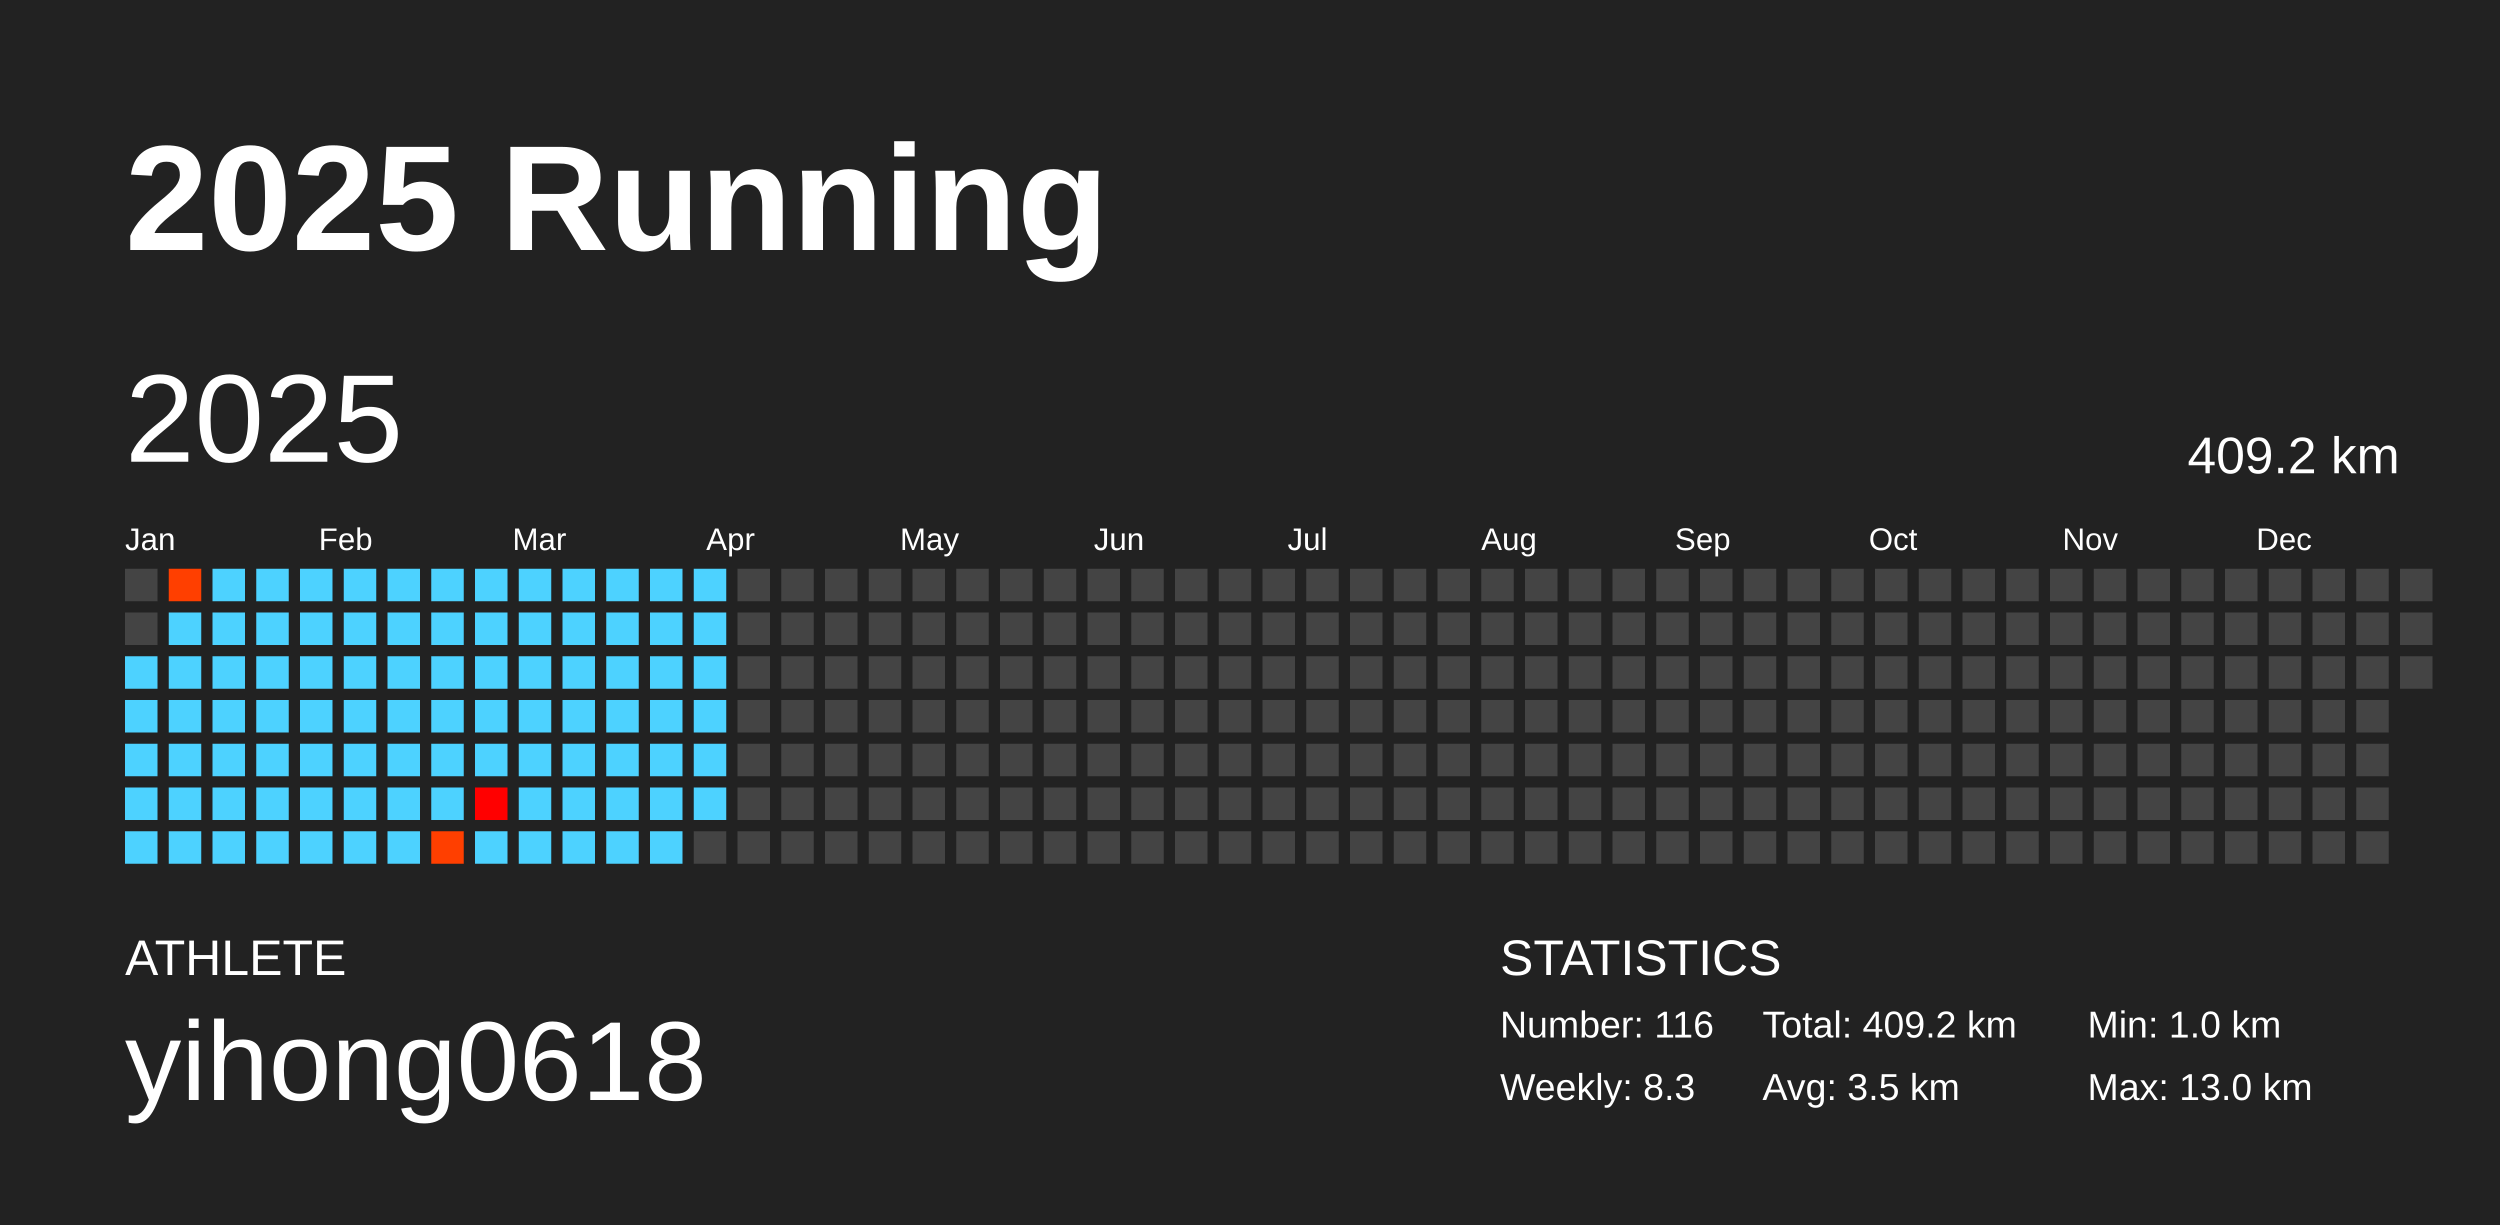
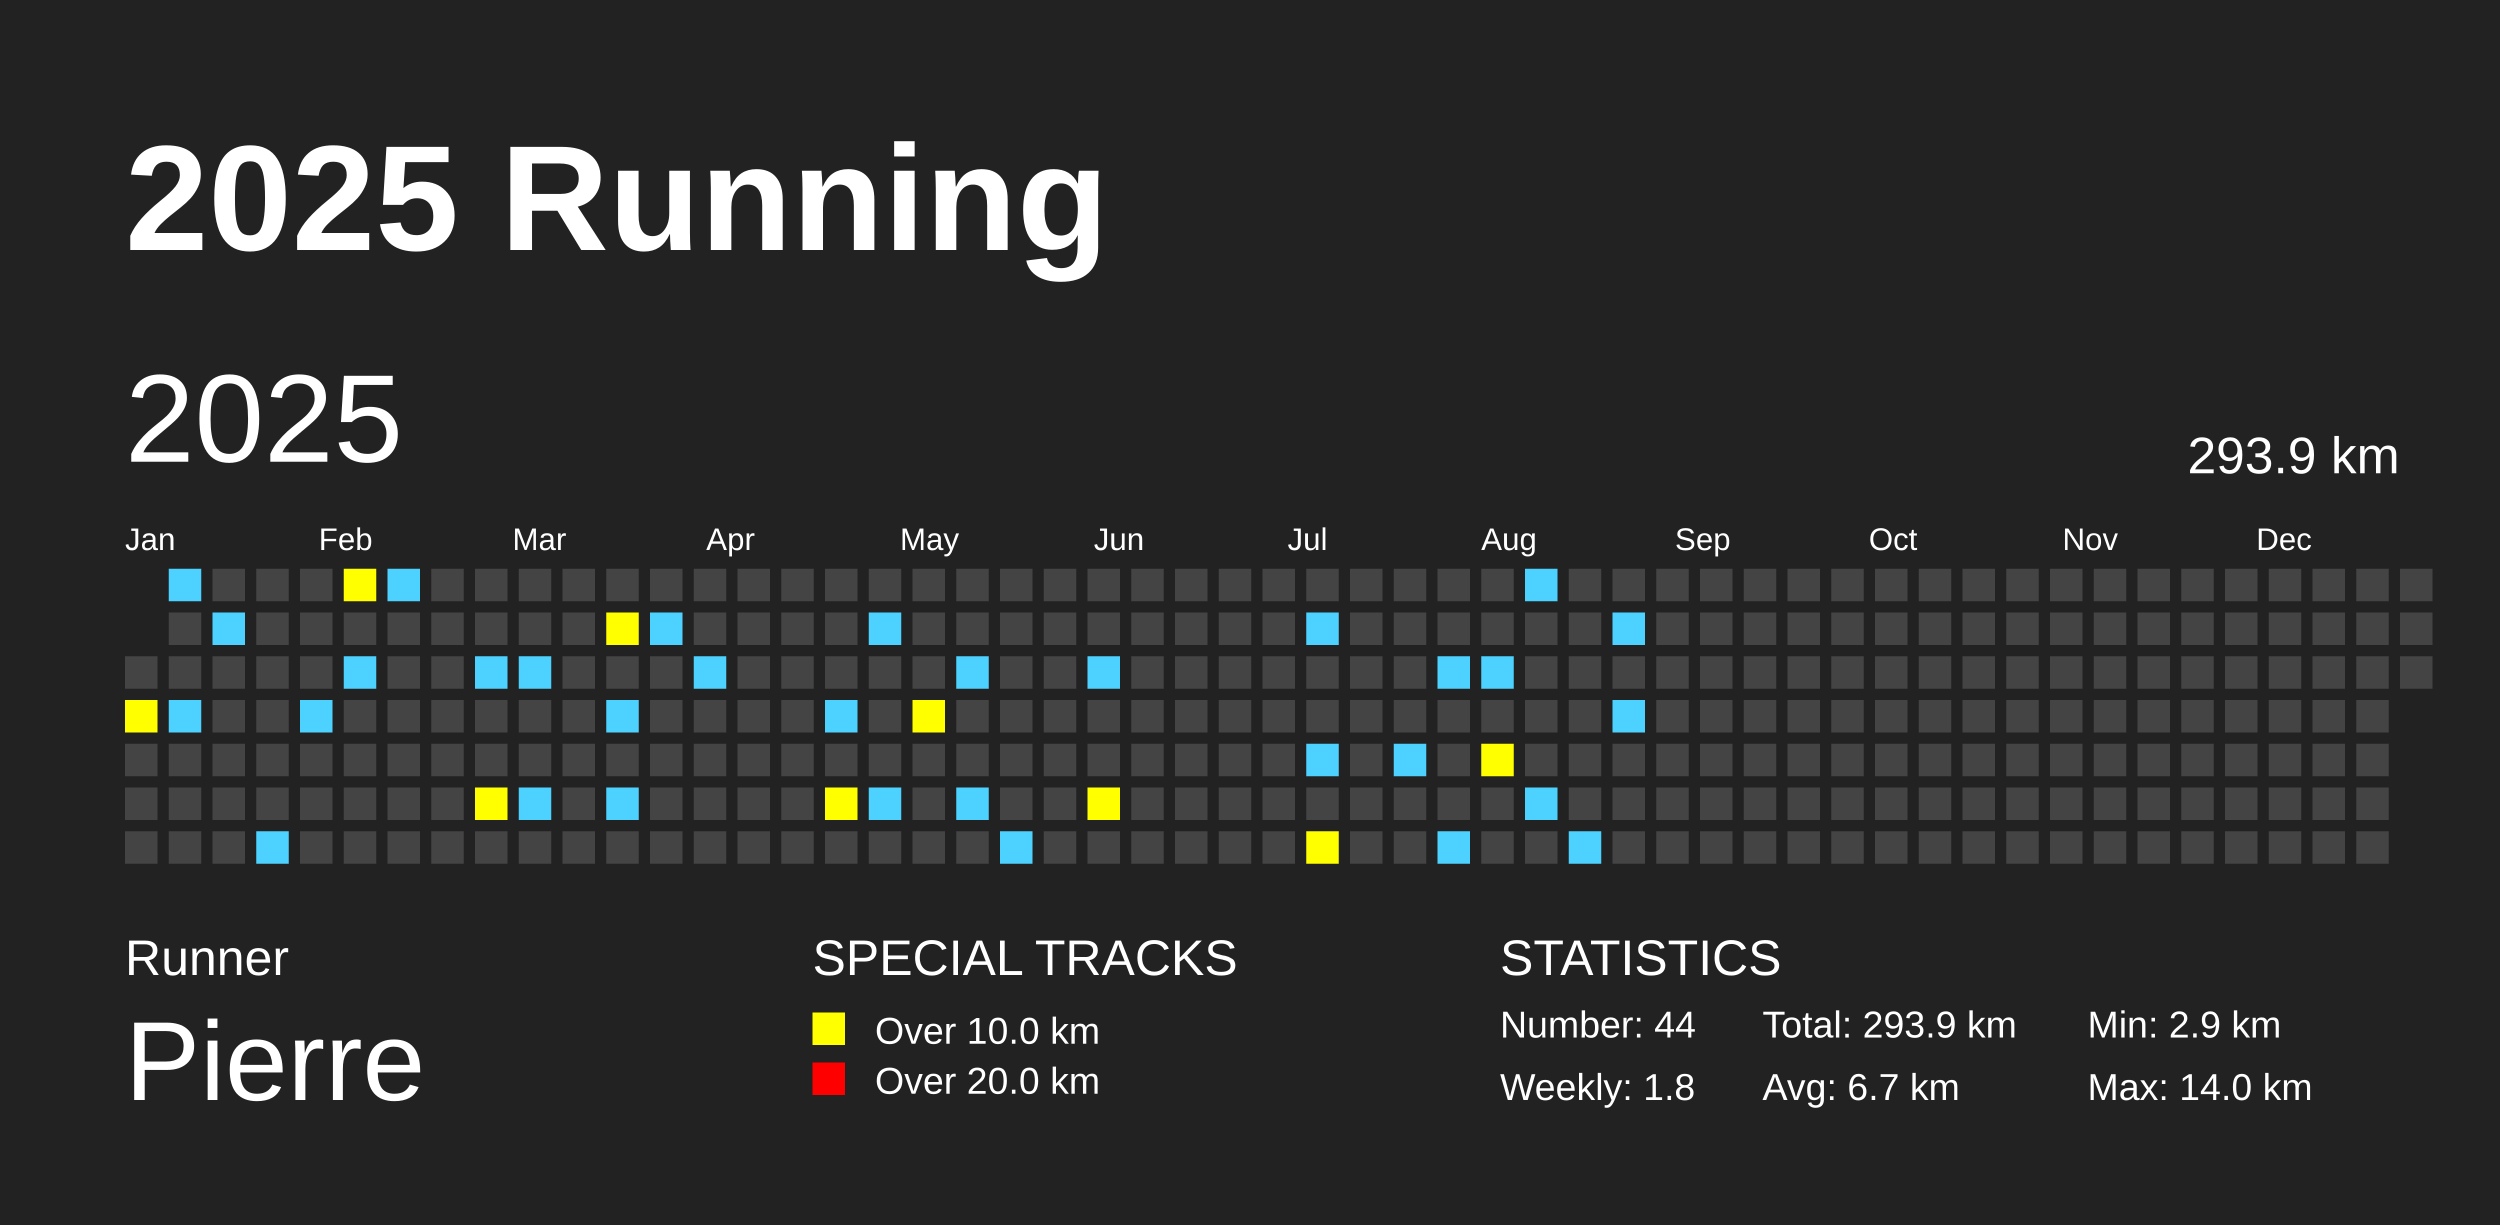
<svg xmlns="http://www.w3.org/2000/svg" baseProfile="full" height="98mm" version="1.1" viewBox="0,0,200,98" width="200mm">
  <defs />
  <rect fill="#222222" height="98" width="200" x="0" y="0" />
  <text fill="#FFFFFF" style="font-size:12px; font-family:Arial; font-weight:bold;" x="10" y="20">2025 Running</text>
-   <text fill="#FFFFFF" style="font-size:4px; font-family:Arial" x="10" y="78">ATHLETE</text>
-   <text fill="#FFFFFF" style="font-size:9px; font-family:Arial" x="10" y="88">yihong0618</text>
+   <text fill="#FFFFFF" style="font-size:4px; font-family:Arial" x="10" y="78">Runner</text>
+   <text fill="#FFFFFF" style="font-size:9px; font-family:Arial" x="10" y="88">Pierre</text>
+   <text fill="#FFFFFF" style="font-size:4px; font-family:Arial" x="65" y="78">SPECIAL TRACKS</text>
+   <rect fill="yellow" height="2.6" width="2.6" x="65" y="81" />
+   <text fill="#FFFFFF" style="font-size:3px; font-family:Arial" x="70" y="83.5">Over 10.0 km</text>
+   <rect fill="red" height="2.6" width="2.6" x="65" y="85" />
+   <text fill="#FFFFFF" style="font-size:3px; font-family:Arial" x="70" y="87.5">Over 20.0 km</text>
  <text fill="#FFFFFF" style="font-size:4px; font-family:Arial" x="120" y="78">STATISTICS</text>
-   <text fill="#FFFFFF" style="font-size:3px; font-family:Arial" x="120" y="83">Number: 116</text>
-   <text fill="#FFFFFF" style="font-size:3px; font-family:Arial" x="120" y="88">Weekly: 8.3</text>
-   <text fill="#FFFFFF" style="font-size:3px; font-family:Arial" x="141" y="83">Total: 409.2 km</text>
-   <text fill="#FFFFFF" style="font-size:3px; font-family:Arial" x="141" y="88">Avg: 3.5 km</text>
-   <text fill="#FFFFFF" style="font-size:3px; font-family:Arial" x="167" y="83">Min: 1.0 km</text>
-   <text fill="#FFFFFF" style="font-size:3px; font-family:Arial" x="167" y="88">Max: 13.0 km</text>
+   <text fill="#FFFFFF" style="font-size:3px; font-family:Arial" x="120" y="83">Number: 44</text>
+   <text fill="#FFFFFF" style="font-size:3px; font-family:Arial" x="120" y="88">Weekly: 1.8</text>
+   <text fill="#FFFFFF" style="font-size:3px; font-family:Arial" x="141" y="83">Total: 293.9 km</text>
+   <text fill="#FFFFFF" style="font-size:3px; font-family:Arial" x="141" y="88">Avg: 6.7 km</text>
+   <text fill="#FFFFFF" style="font-size:3px; font-family:Arial" x="167" y="83">Min: 2.9 km</text>
+   <text fill="#FFFFFF" style="font-size:3px; font-family:Arial" x="167" y="88">Max: 14.0 km</text>
  <text dominant-baseline="hanging" fill="#FFFFFF" style="font-size:10.0px; font-family:Arial;" x="10" y="30">2025</text>
-   <text dominant-baseline="hanging" fill="#FFFFFF" style="font-size:4.125px; font-family:Arial;" x="175" y="35">409.2 km</text>
+   <text dominant-baseline="hanging" fill="#FFFFFF" style="font-size:4.125px; font-family:Arial;" x="175" y="35">293.9 km</text>
  <text fill="#FFFFFF" style="font-size:2.5px; font-family:Arial" x="10.0" y="44">Jan</text>
  <text fill="#FFFFFF" style="font-size:2.5px; font-family:Arial" x="25.5" y="44">Feb</text>
  <text fill="#FFFFFF" style="font-size:2.5px; font-family:Arial" x="41.0" y="44">Mar</text>
  <text fill="#FFFFFF" style="font-size:2.5px; font-family:Arial" x="56.5" y="44">Apr</text>
  <text fill="#FFFFFF" style="font-size:2.5px; font-family:Arial" x="72.0" y="44">May</text>
  <text fill="#FFFFFF" style="font-size:2.5px; font-family:Arial" x="87.5" y="44">Jun</text>
  <text fill="#FFFFFF" style="font-size:2.5px; font-family:Arial" x="103.0" y="44">Jul</text>
  <text fill="#FFFFFF" style="font-size:2.5px; font-family:Arial" x="118.5" y="44">Aug</text>
  <text fill="#FFFFFF" style="font-size:2.5px; font-family:Arial" x="134.0" y="44">Sep</text>
  <text fill="#FFFFFF" style="font-size:2.5px; font-family:Arial" x="149.5" y="44">Oct</text>
  <text fill="#FFFFFF" style="font-size:2.5px; font-family:Arial" x="165.0" y="44">Nov</text>
  <text fill="#FFFFFF" style="font-size:2.5px; font-family:Arial" x="180.5" y="44">Dec</text>
-   <rect fill="#444444" height="2.6" width="2.6" x="10.0" y="45.5" />
-   <rect fill="#444444" height="2.6" width="2.6" x="10.0" y="49.0" />
-   <rect fill="#4dd2ff" height="2.6" width="2.6" x="10.0" y="52.5" />
-   <rect fill="#4dd2ff" height="2.6" width="2.6" x="10.0" y="56.0" />
-   <rect fill="#4dd2ff" height="2.6" width="2.6" x="10.0" y="59.5" />
-   <rect fill="#4dd2ff" height="2.6" width="2.6" x="10.0" y="63.0" />
-   <rect fill="#4dd2ff" height="2.6" width="2.6" x="10.0" y="66.5" />
-   <rect fill="#ff3f00" height="2.6" width="2.6" x="13.5" y="45.5" />
-   <rect fill="#4dd2ff" height="2.6" width="2.6" x="13.5" y="49.0" />
-   <rect fill="#4dd2ff" height="2.6" width="2.6" x="13.5" y="52.5" />
-   <rect fill="#4dd2ff" height="2.6" width="2.6" x="13.5" y="56.0" />
-   <rect fill="#4dd2ff" height="2.6" width="2.6" x="13.5" y="59.5" />
-   <rect fill="#4dd2ff" height="2.6" width="2.6" x="13.5" y="63.0" />
-   <rect fill="#4dd2ff" height="2.6" width="2.6" x="13.5" y="66.5" />
-   <rect fill="#4dd2ff" height="2.6" width="2.6" x="17.0" y="45.5" />
-   <rect fill="#4dd2ff" height="2.6" width="2.6" x="17.0" y="49.0" />
-   <rect fill="#4dd2ff" height="2.6" width="2.6" x="17.0" y="52.5" />
-   <rect fill="#4dd2ff" height="2.6" width="2.6" x="17.0" y="56.0" />
-   <rect fill="#4dd2ff" height="2.6" width="2.6" x="17.0" y="59.5" />
-   <rect fill="#4dd2ff" height="2.6" width="2.6" x="17.0" y="63.0" />
-   <rect fill="#4dd2ff" height="2.6" width="2.6" x="17.0" y="66.5" />
-   <rect fill="#4dd2ff" height="2.6" width="2.6" x="20.5" y="45.5" />
-   <rect fill="#4dd2ff" height="2.6" width="2.6" x="20.5" y="49.0" />
-   <rect fill="#4dd2ff" height="2.6" width="2.6" x="20.5" y="52.5" />
-   <rect fill="#4dd2ff" height="2.6" width="2.6" x="20.5" y="56.0" />
-   <rect fill="#4dd2ff" height="2.6" width="2.6" x="20.5" y="59.5" />
-   <rect fill="#4dd2ff" height="2.6" width="2.6" x="20.5" y="63.0" />
-   <rect fill="#4dd2ff" height="2.6" width="2.6" x="20.5" y="66.5" />
-   <rect fill="#4dd2ff" height="2.6" width="2.6" x="24.0" y="45.5" />
-   <rect fill="#4dd2ff" height="2.6" width="2.6" x="24.0" y="49.0" />
-   <rect fill="#4dd2ff" height="2.6" width="2.6" x="24.0" y="52.5" />
-   <rect fill="#4dd2ff" height="2.6" width="2.6" x="24.0" y="56.0" />
-   <rect fill="#4dd2ff" height="2.6" width="2.6" x="24.0" y="59.5" />
-   <rect fill="#4dd2ff" height="2.6" width="2.6" x="24.0" y="63.0" />
-   <rect fill="#4dd2ff" height="2.6" width="2.6" x="24.0" y="66.5" />
-   <rect fill="#4dd2ff" height="2.6" width="2.6" x="27.5" y="45.5" />
-   <rect fill="#4dd2ff" height="2.6" width="2.6" x="27.5" y="49.0" />
-   <rect fill="#4dd2ff" height="2.6" width="2.6" x="27.5" y="52.5" />
-   <rect fill="#4dd2ff" height="2.6" width="2.6" x="27.5" y="56.0" />
-   <rect fill="#4dd2ff" height="2.6" width="2.6" x="27.5" y="59.5" />
-   <rect fill="#4dd2ff" height="2.6" width="2.6" x="27.5" y="63.0" />
-   <rect fill="#4dd2ff" height="2.6" width="2.6" x="27.5" y="66.5" />
-   <rect fill="#4dd2ff" height="2.6" width="2.6" x="31.0" y="45.5" />
-   <rect fill="#4dd2ff" height="2.6" width="2.6" x="31.0" y="49.0" />
-   <rect fill="#4dd2ff" height="2.6" width="2.6" x="31.0" y="52.5" />
-   <rect fill="#4dd2ff" height="2.6" width="2.6" x="31.0" y="56.0" />
-   <rect fill="#4dd2ff" height="2.6" width="2.6" x="31.0" y="59.5" />
-   <rect fill="#4dd2ff" height="2.6" width="2.6" x="31.0" y="63.0" />
-   <rect fill="#4dd2ff" height="2.6" width="2.6" x="31.0" y="66.5" />
-   <rect fill="#4dd2ff" height="2.6" width="2.6" x="34.5" y="45.5" />
-   <rect fill="#4dd2ff" height="2.6" width="2.6" x="34.5" y="49.0" />
-   <rect fill="#4dd2ff" height="2.6" width="2.6" x="34.5" y="52.5" />
-   <rect fill="#4dd2ff" height="2.6" width="2.6" x="34.5" y="56.0" />
-   <rect fill="#4dd2ff" height="2.6" width="2.6" x="34.5" y="59.5" />
-   <rect fill="#4dd2ff" height="2.6" width="2.6" x="34.5" y="63.0" />
-   <rect fill="#ff3f00" height="2.6" width="2.6" x="34.5" y="66.5" />
-   <rect fill="#4dd2ff" height="2.6" width="2.6" x="38.0" y="45.5" />
-   <rect fill="#4dd2ff" height="2.6" width="2.6" x="38.0" y="49.0" />
-   <rect fill="#4dd2ff" height="2.6" width="2.6" x="38.0" y="52.5" />
-   <rect fill="#4dd2ff" height="2.6" width="2.6" x="38.0" y="56.0" />
-   <rect fill="#4dd2ff" height="2.6" width="2.6" x="38.0" y="59.5" />
-   <rect fill="#ff0000" height="2.6" width="2.6" x="38.0" y="63.0" />
-   <rect fill="#4dd2ff" height="2.6" width="2.6" x="38.0" y="66.5" />
-   <rect fill="#4dd2ff" height="2.6" width="2.6" x="41.5" y="45.5" />
-   <rect fill="#4dd2ff" height="2.6" width="2.6" x="41.5" y="49.0" />
-   <rect fill="#4dd2ff" height="2.6" width="2.6" x="41.5" y="52.5" />
-   <rect fill="#4dd2ff" height="2.6" width="2.6" x="41.5" y="56.0" />
-   <rect fill="#4dd2ff" height="2.6" width="2.6" x="41.5" y="59.5" />
-   <rect fill="#4dd2ff" height="2.6" width="2.6" x="41.5" y="63.0" />
-   <rect fill="#4dd2ff" height="2.6" width="2.6" x="41.5" y="66.5" />
-   <rect fill="#4dd2ff" height="2.6" width="2.6" x="45.0" y="45.5" />
-   <rect fill="#4dd2ff" height="2.6" width="2.6" x="45.0" y="49.0" />
-   <rect fill="#4dd2ff" height="2.6" width="2.6" x="45.0" y="52.5" />
-   <rect fill="#4dd2ff" height="2.6" width="2.6" x="45.0" y="56.0" />
-   <rect fill="#4dd2ff" height="2.6" width="2.6" x="45.0" y="59.5" />
-   <rect fill="#4dd2ff" height="2.6" width="2.6" x="45.0" y="63.0" />
-   <rect fill="#4dd2ff" height="2.6" width="2.6" x="45.0" y="66.5" />
-   <rect fill="#4dd2ff" height="2.6" width="2.6" x="48.5" y="45.5" />
-   <rect fill="#4dd2ff" height="2.6" width="2.6" x="48.5" y="49.0" />
-   <rect fill="#4dd2ff" height="2.6" width="2.6" x="48.5" y="52.5" />
-   <rect fill="#4dd2ff" height="2.6" width="2.6" x="48.5" y="56.0" />
-   <rect fill="#4dd2ff" height="2.6" width="2.6" x="48.5" y="59.5" />
-   <rect fill="#4dd2ff" height="2.6" width="2.6" x="48.5" y="63.0" />
-   <rect fill="#4dd2ff" height="2.6" width="2.6" x="48.5" y="66.5" />
-   <rect fill="#4dd2ff" height="2.6" width="2.6" x="52.0" y="45.5" />
-   <rect fill="#4dd2ff" height="2.6" width="2.6" x="52.0" y="49.0" />
-   <rect fill="#4dd2ff" height="2.6" width="2.6" x="52.0" y="52.5" />
-   <rect fill="#4dd2ff" height="2.6" width="2.6" x="52.0" y="56.0" />
-   <rect fill="#4dd2ff" height="2.6" width="2.6" x="52.0" y="59.5" />
-   <rect fill="#4dd2ff" height="2.6" width="2.6" x="52.0" y="63.0" />
-   <rect fill="#4dd2ff" height="2.6" width="2.6" x="52.0" y="66.5" />
-   <rect fill="#4dd2ff" height="2.6" width="2.6" x="55.5" y="45.5" />
-   <rect fill="#4dd2ff" height="2.6" width="2.6" x="55.5" y="49.0" />
-   <rect fill="#4dd2ff" height="2.6" width="2.6" x="55.5" y="52.5" />
-   <rect fill="#4dd2ff" height="2.6" width="2.6" x="55.5" y="56.0" />
-   <rect fill="#4dd2ff" height="2.6" width="2.6" x="55.5" y="59.5" />
-   <rect fill="#4dd2ff" height="2.6" width="2.6" x="55.5" y="63.0" />
+   <rect fill="#444444" height="2.6" width="2.6" x="10.0" y="52.5" />
+   <rect fill="yellow" height="2.6" width="2.6" x="10.0" y="56.0" />
+   <rect fill="#444444" height="2.6" width="2.6" x="10.0" y="59.5" />
+   <rect fill="#444444" height="2.6" width="2.6" x="10.0" y="63.0" />
+   <rect fill="#444444" height="2.6" width="2.6" x="10.0" y="66.5" />
+   <rect fill="#4DD2FF" height="2.6" width="2.6" x="13.5" y="45.5" />
+   <rect fill="#444444" height="2.6" width="2.6" x="13.5" y="49.0" />
+   <rect fill="#444444" height="2.6" width="2.6" x="13.5" y="52.5" />
+   <rect fill="#4DD2FF" height="2.6" width="2.6" x="13.5" y="56.0" />
+   <rect fill="#444444" height="2.6" width="2.6" x="13.5" y="59.5" />
+   <rect fill="#444444" height="2.6" width="2.6" x="13.5" y="63.0" />
+   <rect fill="#444444" height="2.6" width="2.6" x="13.5" y="66.5" />
+   <rect fill="#444444" height="2.6" width="2.6" x="17.0" y="45.5" />
+   <rect fill="#4DD2FF" height="2.6" width="2.6" x="17.0" y="49.0" />
+   <rect fill="#444444" height="2.6" width="2.6" x="17.0" y="52.5" />
+   <rect fill="#444444" height="2.6" width="2.6" x="17.0" y="56.0" />
+   <rect fill="#444444" height="2.6" width="2.6" x="17.0" y="59.5" />
+   <rect fill="#444444" height="2.6" width="2.6" x="17.0" y="63.0" />
+   <rect fill="#444444" height="2.6" width="2.6" x="17.0" y="66.5" />
+   <rect fill="#444444" height="2.6" width="2.6" x="20.5" y="45.5" />
+   <rect fill="#444444" height="2.6" width="2.6" x="20.5" y="49.0" />
+   <rect fill="#444444" height="2.6" width="2.6" x="20.5" y="52.5" />
+   <rect fill="#444444" height="2.6" width="2.6" x="20.5" y="56.0" />
+   <rect fill="#444444" height="2.6" width="2.6" x="20.5" y="59.5" />
+   <rect fill="#444444" height="2.6" width="2.6" x="20.5" y="63.0" />
+   <rect fill="#4DD2FF" height="2.6" width="2.6" x="20.5" y="66.5" />
+   <rect fill="#444444" height="2.6" width="2.6" x="24.0" y="45.5" />
+   <rect fill="#444444" height="2.6" width="2.6" x="24.0" y="49.0" />
+   <rect fill="#444444" height="2.6" width="2.6" x="24.0" y="52.5" />
+   <rect fill="#4DD2FF" height="2.6" width="2.6" x="24.0" y="56.0" />
+   <rect fill="#444444" height="2.6" width="2.6" x="24.0" y="59.5" />
+   <rect fill="#444444" height="2.6" width="2.6" x="24.0" y="63.0" />
+   <rect fill="#444444" height="2.6" width="2.6" x="24.0" y="66.5" />
+   <rect fill="yellow" height="2.6" width="2.6" x="27.5" y="45.5" />
+   <rect fill="#444444" height="2.6" width="2.6" x="27.5" y="49.0" />
+   <rect fill="#4DD2FF" height="2.6" width="2.6" x="27.5" y="52.5" />
+   <rect fill="#444444" height="2.6" width="2.6" x="27.5" y="56.0" />
+   <rect fill="#444444" height="2.6" width="2.6" x="27.5" y="59.5" />
+   <rect fill="#444444" height="2.6" width="2.6" x="27.5" y="63.0" />
+   <rect fill="#444444" height="2.6" width="2.6" x="27.5" y="66.5" />
+   <rect fill="#4DD2FF" height="2.6" width="2.6" x="31.0" y="45.5" />
+   <rect fill="#444444" height="2.6" width="2.6" x="31.0" y="49.0" />
+   <rect fill="#444444" height="2.6" width="2.6" x="31.0" y="52.5" />
+   <rect fill="#444444" height="2.6" width="2.6" x="31.0" y="56.0" />
+   <rect fill="#444444" height="2.6" width="2.6" x="31.0" y="59.5" />
+   <rect fill="#444444" height="2.6" width="2.6" x="31.0" y="63.0" />
+   <rect fill="#444444" height="2.6" width="2.6" x="31.0" y="66.5" />
+   <rect fill="#444444" height="2.6" width="2.6" x="34.5" y="45.5" />
+   <rect fill="#444444" height="2.6" width="2.6" x="34.5" y="49.0" />
+   <rect fill="#444444" height="2.6" width="2.6" x="34.5" y="52.5" />
+   <rect fill="#444444" height="2.6" width="2.6" x="34.5" y="56.0" />
+   <rect fill="#444444" height="2.6" width="2.6" x="34.5" y="59.5" />
+   <rect fill="#444444" height="2.6" width="2.6" x="34.5" y="63.0" />
+   <rect fill="#444444" height="2.6" width="2.6" x="34.5" y="66.5" />
+   <rect fill="#444444" height="2.6" width="2.6" x="38.0" y="45.5" />
+   <rect fill="#444444" height="2.6" width="2.6" x="38.0" y="49.0" />
+   <rect fill="#4DD2FF" height="2.6" width="2.6" x="38.0" y="52.5" />
+   <rect fill="#444444" height="2.6" width="2.6" x="38.0" y="56.0" />
+   <rect fill="#444444" height="2.6" width="2.6" x="38.0" y="59.5" />
+   <rect fill="yellow" height="2.6" width="2.6" x="38.0" y="63.0" />
+   <rect fill="#444444" height="2.6" width="2.6" x="38.0" y="66.5" />
+   <rect fill="#444444" height="2.6" width="2.6" x="41.5" y="45.5" />
+   <rect fill="#444444" height="2.6" width="2.6" x="41.5" y="49.0" />
+   <rect fill="#4DD2FF" height="2.6" width="2.6" x="41.5" y="52.5" />
+   <rect fill="#444444" height="2.6" width="2.6" x="41.5" y="56.0" />
+   <rect fill="#444444" height="2.6" width="2.6" x="41.5" y="59.5" />
+   <rect fill="#4DD2FF" height="2.6" width="2.6" x="41.5" y="63.0" />
+   <rect fill="#444444" height="2.6" width="2.6" x="41.5" y="66.5" />
+   <rect fill="#444444" height="2.6" width="2.6" x="45.0" y="45.5" />
+   <rect fill="#444444" height="2.6" width="2.6" x="45.0" y="49.0" />
+   <rect fill="#444444" height="2.6" width="2.6" x="45.0" y="52.5" />
+   <rect fill="#444444" height="2.6" width="2.6" x="45.0" y="56.0" />
+   <rect fill="#444444" height="2.6" width="2.6" x="45.0" y="59.5" />
+   <rect fill="#444444" height="2.6" width="2.6" x="45.0" y="63.0" />
+   <rect fill="#444444" height="2.6" width="2.6" x="45.0" y="66.5" />
+   <rect fill="#444444" height="2.6" width="2.6" x="48.5" y="45.5" />
+   <rect fill="yellow" height="2.6" width="2.6" x="48.5" y="49.0" />
+   <rect fill="#444444" height="2.6" width="2.6" x="48.5" y="52.5" />
+   <rect fill="#4DD2FF" height="2.6" width="2.6" x="48.5" y="56.0" />
+   <rect fill="#444444" height="2.6" width="2.6" x="48.5" y="59.5" />
+   <rect fill="#4DD2FF" height="2.6" width="2.6" x="48.5" y="63.0" />
+   <rect fill="#444444" height="2.6" width="2.6" x="48.5" y="66.5" />
+   <rect fill="#444444" height="2.6" width="2.6" x="52.0" y="45.5" />
+   <rect fill="#4DD2FF" height="2.6" width="2.6" x="52.0" y="49.0" />
+   <rect fill="#444444" height="2.6" width="2.6" x="52.0" y="52.5" />
+   <rect fill="#444444" height="2.6" width="2.6" x="52.0" y="56.0" />
+   <rect fill="#444444" height="2.6" width="2.6" x="52.0" y="59.5" />
+   <rect fill="#444444" height="2.6" width="2.6" x="52.0" y="63.0" />
+   <rect fill="#444444" height="2.6" width="2.6" x="52.0" y="66.5" />
+   <rect fill="#444444" height="2.6" width="2.6" x="55.5" y="45.5" />
+   <rect fill="#444444" height="2.6" width="2.6" x="55.5" y="49.0" />
+   <rect fill="#4DD2FF" height="2.6" width="2.6" x="55.5" y="52.5" />
+   <rect fill="#444444" height="2.6" width="2.6" x="55.5" y="56.0" />
+   <rect fill="#444444" height="2.6" width="2.6" x="55.5" y="59.5" />
+   <rect fill="#444444" height="2.6" width="2.6" x="55.5" y="63.0" />
  <rect fill="#444444" height="2.6" width="2.6" x="55.5" y="66.5" />
  <rect fill="#444444" height="2.6" width="2.6" x="59.0" y="45.5" />
  <rect fill="#444444" height="2.6" width="2.6" x="59.0" y="49.0" />
  <rect fill="#444444" height="2.6" width="2.6" x="59.0" y="52.5" />
  <rect fill="#444444" height="2.6" width="2.6" x="59.0" y="56.0" />
  <rect fill="#444444" height="2.6" width="2.6" x="59.0" y="59.5" />
  <rect fill="#444444" height="2.6" width="2.6" x="59.0" y="63.0" />
  <rect fill="#444444" height="2.6" width="2.6" x="59.0" y="66.5" />
  <rect fill="#444444" height="2.6" width="2.6" x="62.5" y="45.5" />
  <rect fill="#444444" height="2.6" width="2.6" x="62.5" y="49.0" />
  <rect fill="#444444" height="2.6" width="2.6" x="62.5" y="52.5" />
  <rect fill="#444444" height="2.6" width="2.6" x="62.5" y="56.0" />
  <rect fill="#444444" height="2.6" width="2.6" x="62.5" y="59.5" />
  <rect fill="#444444" height="2.6" width="2.6" x="62.5" y="63.0" />
  <rect fill="#444444" height="2.6" width="2.6" x="62.5" y="66.5" />
  <rect fill="#444444" height="2.6" width="2.6" x="66.0" y="45.5" />
  <rect fill="#444444" height="2.6" width="2.6" x="66.0" y="49.0" />
  <rect fill="#444444" height="2.6" width="2.6" x="66.0" y="52.5" />
-   <rect fill="#444444" height="2.6" width="2.6" x="66.0" y="56.0" />
+   <rect fill="#4DD2FF" height="2.6" width="2.6" x="66.0" y="56.0" />
  <rect fill="#444444" height="2.6" width="2.6" x="66.0" y="59.5" />
-   <rect fill="#444444" height="2.6" width="2.6" x="66.0" y="63.0" />
+   <rect fill="yellow" height="2.6" width="2.6" x="66.0" y="63.0" />
  <rect fill="#444444" height="2.6" width="2.6" x="66.0" y="66.5" />
  <rect fill="#444444" height="2.6" width="2.6" x="69.5" y="45.5" />
-   <rect fill="#444444" height="2.6" width="2.6" x="69.5" y="49.0" />
+   <rect fill="#4DD2FF" height="2.6" width="2.6" x="69.5" y="49.0" />
  <rect fill="#444444" height="2.6" width="2.6" x="69.5" y="52.5" />
  <rect fill="#444444" height="2.6" width="2.6" x="69.5" y="56.0" />
  <rect fill="#444444" height="2.6" width="2.6" x="69.5" y="59.5" />
-   <rect fill="#444444" height="2.6" width="2.6" x="69.5" y="63.0" />
+   <rect fill="#4DD2FF" height="2.6" width="2.6" x="69.5" y="63.0" />
  <rect fill="#444444" height="2.6" width="2.6" x="69.5" y="66.5" />
  <rect fill="#444444" height="2.6" width="2.6" x="73.0" y="45.5" />
  <rect fill="#444444" height="2.6" width="2.6" x="73.0" y="49.0" />
  <rect fill="#444444" height="2.6" width="2.6" x="73.0" y="52.5" />
-   <rect fill="#444444" height="2.6" width="2.6" x="73.0" y="56.0" />
+   <rect fill="yellow" height="2.6" width="2.6" x="73.0" y="56.0" />
  <rect fill="#444444" height="2.6" width="2.6" x="73.0" y="59.5" />
  <rect fill="#444444" height="2.6" width="2.6" x="73.0" y="63.0" />
  <rect fill="#444444" height="2.6" width="2.6" x="73.0" y="66.5" />
  <rect fill="#444444" height="2.6" width="2.6" x="76.5" y="45.5" />
  <rect fill="#444444" height="2.6" width="2.6" x="76.5" y="49.0" />
-   <rect fill="#444444" height="2.6" width="2.6" x="76.5" y="52.5" />
+   <rect fill="#4DD2FF" height="2.6" width="2.6" x="76.5" y="52.5" />
  <rect fill="#444444" height="2.6" width="2.6" x="76.5" y="56.0" />
  <rect fill="#444444" height="2.6" width="2.6" x="76.5" y="59.5" />
-   <rect fill="#444444" height="2.6" width="2.6" x="76.5" y="63.0" />
+   <rect fill="#4DD2FF" height="2.6" width="2.6" x="76.5" y="63.0" />
  <rect fill="#444444" height="2.6" width="2.6" x="76.5" y="66.5" />
  <rect fill="#444444" height="2.6" width="2.6" x="80.0" y="45.5" />
  <rect fill="#444444" height="2.6" width="2.6" x="80.0" y="49.0" />
  <rect fill="#444444" height="2.6" width="2.6" x="80.0" y="52.5" />
  <rect fill="#444444" height="2.6" width="2.6" x="80.0" y="56.0" />
  <rect fill="#444444" height="2.6" width="2.6" x="80.0" y="59.5" />
  <rect fill="#444444" height="2.6" width="2.6" x="80.0" y="63.0" />
-   <rect fill="#444444" height="2.6" width="2.6" x="80.0" y="66.5" />
+   <rect fill="#4DD2FF" height="2.6" width="2.6" x="80.0" y="66.5" />
  <rect fill="#444444" height="2.6" width="2.6" x="83.5" y="45.5" />
  <rect fill="#444444" height="2.6" width="2.6" x="83.5" y="49.0" />
  <rect fill="#444444" height="2.6" width="2.6" x="83.5" y="52.5" />
  <rect fill="#444444" height="2.6" width="2.6" x="83.5" y="56.0" />
  <rect fill="#444444" height="2.6" width="2.6" x="83.5" y="59.5" />
  <rect fill="#444444" height="2.6" width="2.6" x="83.5" y="63.0" />
  <rect fill="#444444" height="2.6" width="2.6" x="83.5" y="66.5" />
  <rect fill="#444444" height="2.6" width="2.6" x="87.0" y="45.5" />
  <rect fill="#444444" height="2.6" width="2.6" x="87.0" y="49.0" />
-   <rect fill="#444444" height="2.6" width="2.6" x="87.0" y="52.5" />
+   <rect fill="#4DD2FF" height="2.6" width="2.6" x="87.0" y="52.5" />
  <rect fill="#444444" height="2.6" width="2.6" x="87.0" y="56.0" />
  <rect fill="#444444" height="2.6" width="2.6" x="87.0" y="59.5" />
-   <rect fill="#444444" height="2.6" width="2.6" x="87.0" y="63.0" />
+   <rect fill="yellow" height="2.6" width="2.6" x="87.0" y="63.0" />
  <rect fill="#444444" height="2.6" width="2.6" x="87.0" y="66.5" />
  <rect fill="#444444" height="2.6" width="2.6" x="90.5" y="45.5" />
  <rect fill="#444444" height="2.6" width="2.6" x="90.5" y="49.0" />
  <rect fill="#444444" height="2.6" width="2.6" x="90.5" y="52.5" />
  <rect fill="#444444" height="2.6" width="2.6" x="90.5" y="56.0" />
  <rect fill="#444444" height="2.6" width="2.6" x="90.5" y="59.5" />
  <rect fill="#444444" height="2.6" width="2.6" x="90.5" y="63.0" />
  <rect fill="#444444" height="2.6" width="2.6" x="90.5" y="66.5" />
  <rect fill="#444444" height="2.6" width="2.6" x="94.0" y="45.5" />
  <rect fill="#444444" height="2.6" width="2.6" x="94.0" y="49.0" />
  <rect fill="#444444" height="2.6" width="2.6" x="94.0" y="52.5" />
  <rect fill="#444444" height="2.6" width="2.6" x="94.0" y="56.0" />
  <rect fill="#444444" height="2.6" width="2.6" x="94.0" y="59.5" />
  <rect fill="#444444" height="2.6" width="2.6" x="94.0" y="63.0" />
  <rect fill="#444444" height="2.6" width="2.6" x="94.0" y="66.5" />
  <rect fill="#444444" height="2.6" width="2.6" x="97.5" y="45.5" />
  <rect fill="#444444" height="2.6" width="2.6" x="97.5" y="49.0" />
  <rect fill="#444444" height="2.6" width="2.6" x="97.5" y="52.5" />
  <rect fill="#444444" height="2.6" width="2.6" x="97.5" y="56.0" />
  <rect fill="#444444" height="2.6" width="2.6" x="97.5" y="59.5" />
  <rect fill="#444444" height="2.6" width="2.6" x="97.5" y="63.0" />
  <rect fill="#444444" height="2.6" width="2.6" x="97.5" y="66.5" />
  <rect fill="#444444" height="2.6" width="2.6" x="101.0" y="45.5" />
  <rect fill="#444444" height="2.6" width="2.6" x="101.0" y="49.0" />
  <rect fill="#444444" height="2.6" width="2.6" x="101.0" y="52.5" />
  <rect fill="#444444" height="2.6" width="2.6" x="101.0" y="56.0" />
  <rect fill="#444444" height="2.6" width="2.6" x="101.0" y="59.5" />
  <rect fill="#444444" height="2.6" width="2.6" x="101.0" y="63.0" />
  <rect fill="#444444" height="2.6" width="2.6" x="101.0" y="66.5" />
  <rect fill="#444444" height="2.6" width="2.6" x="104.5" y="45.5" />
-   <rect fill="#444444" height="2.6" width="2.6" x="104.5" y="49.0" />
+   <rect fill="#4DD2FF" height="2.6" width="2.6" x="104.5" y="49.0" />
  <rect fill="#444444" height="2.6" width="2.6" x="104.5" y="52.5" />
  <rect fill="#444444" height="2.6" width="2.6" x="104.5" y="56.0" />
-   <rect fill="#444444" height="2.6" width="2.6" x="104.5" y="59.5" />
+   <rect fill="#4DD2FF" height="2.6" width="2.6" x="104.5" y="59.5" />
  <rect fill="#444444" height="2.6" width="2.6" x="104.5" y="63.0" />
-   <rect fill="#444444" height="2.6" width="2.6" x="104.5" y="66.5" />
+   <rect fill="yellow" height="2.6" width="2.6" x="104.5" y="66.5" />
  <rect fill="#444444" height="2.6" width="2.6" x="108.0" y="45.5" />
  <rect fill="#444444" height="2.6" width="2.6" x="108.0" y="49.0" />
  <rect fill="#444444" height="2.6" width="2.6" x="108.0" y="52.5" />
  <rect fill="#444444" height="2.6" width="2.6" x="108.0" y="56.0" />
  <rect fill="#444444" height="2.6" width="2.6" x="108.0" y="59.5" />
  <rect fill="#444444" height="2.6" width="2.6" x="108.0" y="63.0" />
  <rect fill="#444444" height="2.6" width="2.6" x="108.0" y="66.5" />
  <rect fill="#444444" height="2.6" width="2.6" x="111.5" y="45.5" />
  <rect fill="#444444" height="2.6" width="2.6" x="111.5" y="49.0" />
  <rect fill="#444444" height="2.6" width="2.6" x="111.5" y="52.5" />
  <rect fill="#444444" height="2.6" width="2.6" x="111.5" y="56.0" />
-   <rect fill="#444444" height="2.6" width="2.6" x="111.5" y="59.5" />
+   <rect fill="#4DD2FF" height="2.6" width="2.6" x="111.5" y="59.5" />
  <rect fill="#444444" height="2.6" width="2.6" x="111.5" y="63.0" />
  <rect fill="#444444" height="2.6" width="2.6" x="111.5" y="66.5" />
  <rect fill="#444444" height="2.6" width="2.6" x="115.0" y="45.5" />
  <rect fill="#444444" height="2.6" width="2.6" x="115.0" y="49.0" />
-   <rect fill="#444444" height="2.6" width="2.6" x="115.0" y="52.5" />
+   <rect fill="#4DD2FF" height="2.6" width="2.6" x="115.0" y="52.5" />
  <rect fill="#444444" height="2.6" width="2.6" x="115.0" y="56.0" />
  <rect fill="#444444" height="2.6" width="2.6" x="115.0" y="59.5" />
  <rect fill="#444444" height="2.6" width="2.6" x="115.0" y="63.0" />
-   <rect fill="#444444" height="2.6" width="2.6" x="115.0" y="66.5" />
+   <rect fill="#4DD2FF" height="2.6" width="2.6" x="115.0" y="66.5" />
  <rect fill="#444444" height="2.6" width="2.6" x="118.5" y="45.5" />
  <rect fill="#444444" height="2.6" width="2.6" x="118.5" y="49.0" />
-   <rect fill="#444444" height="2.6" width="2.6" x="118.5" y="52.5" />
+   <rect fill="#4DD2FF" height="2.6" width="2.6" x="118.5" y="52.5" />
  <rect fill="#444444" height="2.6" width="2.6" x="118.5" y="56.0" />
-   <rect fill="#444444" height="2.6" width="2.6" x="118.5" y="59.5" />
+   <rect fill="yellow" height="2.6" width="2.6" x="118.5" y="59.5" />
  <rect fill="#444444" height="2.6" width="2.6" x="118.5" y="63.0" />
  <rect fill="#444444" height="2.6" width="2.6" x="118.5" y="66.5" />
-   <rect fill="#444444" height="2.6" width="2.6" x="122.0" y="45.5" />
+   <rect fill="#4DD2FF" height="2.6" width="2.6" x="122.0" y="45.5" />
  <rect fill="#444444" height="2.6" width="2.6" x="122.0" y="49.0" />
  <rect fill="#444444" height="2.6" width="2.6" x="122.0" y="52.5" />
  <rect fill="#444444" height="2.6" width="2.6" x="122.0" y="56.0" />
  <rect fill="#444444" height="2.6" width="2.6" x="122.0" y="59.5" />
-   <rect fill="#444444" height="2.6" width="2.6" x="122.0" y="63.0" />
+   <rect fill="#4DD2FF" height="2.6" width="2.6" x="122.0" y="63.0" />
  <rect fill="#444444" height="2.6" width="2.6" x="122.0" y="66.5" />
  <rect fill="#444444" height="2.6" width="2.6" x="125.5" y="45.5" />
  <rect fill="#444444" height="2.6" width="2.6" x="125.5" y="49.0" />
  <rect fill="#444444" height="2.6" width="2.6" x="125.5" y="52.5" />
  <rect fill="#444444" height="2.6" width="2.6" x="125.5" y="56.0" />
  <rect fill="#444444" height="2.6" width="2.6" x="125.5" y="59.5" />
  <rect fill="#444444" height="2.6" width="2.6" x="125.5" y="63.0" />
-   <rect fill="#444444" height="2.6" width="2.6" x="125.5" y="66.5" />
+   <rect fill="#4DD2FF" height="2.6" width="2.6" x="125.5" y="66.5" />
  <rect fill="#444444" height="2.6" width="2.6" x="129.0" y="45.5" />
-   <rect fill="#444444" height="2.6" width="2.6" x="129.0" y="49.0" />
+   <rect fill="#4DD2FF" height="2.6" width="2.6" x="129.0" y="49.0" />
  <rect fill="#444444" height="2.6" width="2.6" x="129.0" y="52.5" />
-   <rect fill="#444444" height="2.6" width="2.6" x="129.0" y="56.0" />
+   <rect fill="#4DD2FF" height="2.6" width="2.6" x="129.0" y="56.0" />
  <rect fill="#444444" height="2.6" width="2.6" x="129.0" y="59.5" />
  <rect fill="#444444" height="2.6" width="2.6" x="129.0" y="63.0" />
  <rect fill="#444444" height="2.6" width="2.6" x="129.0" y="66.5" />
  <rect fill="#444444" height="2.6" width="2.6" x="132.5" y="45.5" />
  <rect fill="#444444" height="2.6" width="2.6" x="132.5" y="49.0" />
  <rect fill="#444444" height="2.6" width="2.6" x="132.5" y="52.5" />
  <rect fill="#444444" height="2.6" width="2.6" x="132.5" y="56.0" />
  <rect fill="#444444" height="2.6" width="2.6" x="132.5" y="59.5" />
  <rect fill="#444444" height="2.6" width="2.6" x="132.5" y="63.0" />
  <rect fill="#444444" height="2.6" width="2.6" x="132.5" y="66.5" />
  <rect fill="#444444" height="2.6" width="2.6" x="136.0" y="45.5" />
  <rect fill="#444444" height="2.6" width="2.6" x="136.0" y="49.0" />
  <rect fill="#444444" height="2.6" width="2.6" x="136.0" y="52.5" />
  <rect fill="#444444" height="2.6" width="2.6" x="136.0" y="56.0" />
  <rect fill="#444444" height="2.6" width="2.6" x="136.0" y="59.5" />
  <rect fill="#444444" height="2.6" width="2.6" x="136.0" y="63.0" />
  <rect fill="#444444" height="2.6" width="2.6" x="136.0" y="66.5" />
  <rect fill="#444444" height="2.6" width="2.6" x="139.5" y="45.5" />
  <rect fill="#444444" height="2.6" width="2.6" x="139.5" y="49.0" />
  <rect fill="#444444" height="2.6" width="2.6" x="139.5" y="52.5" />
  <rect fill="#444444" height="2.6" width="2.6" x="139.5" y="56.0" />
  <rect fill="#444444" height="2.6" width="2.6" x="139.5" y="59.5" />
  <rect fill="#444444" height="2.6" width="2.6" x="139.5" y="63.0" />
  <rect fill="#444444" height="2.6" width="2.6" x="139.5" y="66.5" />
  <rect fill="#444444" height="2.6" width="2.6" x="143.0" y="45.5" />
  <rect fill="#444444" height="2.6" width="2.6" x="143.0" y="49.0" />
  <rect fill="#444444" height="2.6" width="2.6" x="143.0" y="52.5" />
  <rect fill="#444444" height="2.6" width="2.6" x="143.0" y="56.0" />
  <rect fill="#444444" height="2.6" width="2.6" x="143.0" y="59.5" />
  <rect fill="#444444" height="2.6" width="2.6" x="143.0" y="63.0" />
  <rect fill="#444444" height="2.6" width="2.6" x="143.0" y="66.5" />
  <rect fill="#444444" height="2.6" width="2.6" x="146.5" y="45.5" />
  <rect fill="#444444" height="2.6" width="2.6" x="146.5" y="49.0" />
  <rect fill="#444444" height="2.6" width="2.6" x="146.5" y="52.5" />
  <rect fill="#444444" height="2.6" width="2.6" x="146.5" y="56.0" />
  <rect fill="#444444" height="2.6" width="2.6" x="146.5" y="59.5" />
  <rect fill="#444444" height="2.6" width="2.6" x="146.5" y="63.0" />
  <rect fill="#444444" height="2.6" width="2.6" x="146.5" y="66.5" />
  <rect fill="#444444" height="2.6" width="2.6" x="150.0" y="45.5" />
  <rect fill="#444444" height="2.6" width="2.6" x="150.0" y="49.0" />
  <rect fill="#444444" height="2.6" width="2.6" x="150.0" y="52.5" />
  <rect fill="#444444" height="2.6" width="2.6" x="150.0" y="56.0" />
  <rect fill="#444444" height="2.6" width="2.6" x="150.0" y="59.5" />
  <rect fill="#444444" height="2.6" width="2.6" x="150.0" y="63.0" />
  <rect fill="#444444" height="2.6" width="2.6" x="150.0" y="66.5" />
  <rect fill="#444444" height="2.6" width="2.6" x="153.5" y="45.5" />
  <rect fill="#444444" height="2.6" width="2.6" x="153.5" y="49.0" />
  <rect fill="#444444" height="2.6" width="2.6" x="153.5" y="52.5" />
  <rect fill="#444444" height="2.6" width="2.6" x="153.5" y="56.0" />
  <rect fill="#444444" height="2.6" width="2.6" x="153.5" y="59.5" />
  <rect fill="#444444" height="2.6" width="2.6" x="153.5" y="63.0" />
  <rect fill="#444444" height="2.6" width="2.6" x="153.5" y="66.5" />
  <rect fill="#444444" height="2.6" width="2.6" x="157.0" y="45.5" />
  <rect fill="#444444" height="2.6" width="2.6" x="157.0" y="49.0" />
  <rect fill="#444444" height="2.6" width="2.6" x="157.0" y="52.5" />
  <rect fill="#444444" height="2.6" width="2.6" x="157.0" y="56.0" />
  <rect fill="#444444" height="2.6" width="2.6" x="157.0" y="59.5" />
  <rect fill="#444444" height="2.6" width="2.6" x="157.0" y="63.0" />
  <rect fill="#444444" height="2.6" width="2.6" x="157.0" y="66.5" />
  <rect fill="#444444" height="2.6" width="2.6" x="160.5" y="45.5" />
  <rect fill="#444444" height="2.6" width="2.6" x="160.5" y="49.0" />
  <rect fill="#444444" height="2.6" width="2.6" x="160.5" y="52.5" />
  <rect fill="#444444" height="2.6" width="2.6" x="160.5" y="56.0" />
  <rect fill="#444444" height="2.6" width="2.6" x="160.5" y="59.5" />
  <rect fill="#444444" height="2.6" width="2.6" x="160.5" y="63.0" />
  <rect fill="#444444" height="2.6" width="2.6" x="160.5" y="66.5" />
  <rect fill="#444444" height="2.6" width="2.6" x="164.0" y="45.5" />
  <rect fill="#444444" height="2.6" width="2.6" x="164.0" y="49.0" />
  <rect fill="#444444" height="2.6" width="2.6" x="164.0" y="52.5" />
  <rect fill="#444444" height="2.6" width="2.6" x="164.0" y="56.0" />
  <rect fill="#444444" height="2.6" width="2.6" x="164.0" y="59.5" />
  <rect fill="#444444" height="2.6" width="2.6" x="164.0" y="63.0" />
  <rect fill="#444444" height="2.6" width="2.6" x="164.0" y="66.5" />
  <rect fill="#444444" height="2.6" width="2.6" x="167.5" y="45.5" />
  <rect fill="#444444" height="2.6" width="2.6" x="167.5" y="49.0" />
  <rect fill="#444444" height="2.6" width="2.6" x="167.5" y="52.5" />
  <rect fill="#444444" height="2.6" width="2.6" x="167.5" y="56.0" />
  <rect fill="#444444" height="2.6" width="2.6" x="167.5" y="59.5" />
  <rect fill="#444444" height="2.6" width="2.6" x="167.5" y="63.0" />
  <rect fill="#444444" height="2.6" width="2.6" x="167.5" y="66.5" />
  <rect fill="#444444" height="2.6" width="2.6" x="171.0" y="45.5" />
  <rect fill="#444444" height="2.6" width="2.6" x="171.0" y="49.0" />
  <rect fill="#444444" height="2.6" width="2.6" x="171.0" y="52.5" />
  <rect fill="#444444" height="2.6" width="2.6" x="171.0" y="56.0" />
  <rect fill="#444444" height="2.6" width="2.6" x="171.0" y="59.5" />
  <rect fill="#444444" height="2.6" width="2.6" x="171.0" y="63.0" />
  <rect fill="#444444" height="2.6" width="2.6" x="171.0" y="66.5" />
  <rect fill="#444444" height="2.6" width="2.6" x="174.5" y="45.5" />
  <rect fill="#444444" height="2.6" width="2.6" x="174.5" y="49.0" />
  <rect fill="#444444" height="2.6" width="2.6" x="174.5" y="52.5" />
  <rect fill="#444444" height="2.6" width="2.6" x="174.5" y="56.0" />
  <rect fill="#444444" height="2.6" width="2.6" x="174.5" y="59.5" />
  <rect fill="#444444" height="2.6" width="2.6" x="174.5" y="63.0" />
  <rect fill="#444444" height="2.6" width="2.6" x="174.5" y="66.5" />
  <rect fill="#444444" height="2.6" width="2.6" x="178.0" y="45.5" />
  <rect fill="#444444" height="2.6" width="2.6" x="178.0" y="49.0" />
  <rect fill="#444444" height="2.6" width="2.6" x="178.0" y="52.5" />
  <rect fill="#444444" height="2.6" width="2.6" x="178.0" y="56.0" />
  <rect fill="#444444" height="2.6" width="2.6" x="178.0" y="59.5" />
  <rect fill="#444444" height="2.6" width="2.6" x="178.0" y="63.0" />
  <rect fill="#444444" height="2.6" width="2.6" x="178.0" y="66.5" />
  <rect fill="#444444" height="2.6" width="2.6" x="181.5" y="45.5" />
  <rect fill="#444444" height="2.6" width="2.6" x="181.5" y="49.0" />
  <rect fill="#444444" height="2.6" width="2.6" x="181.5" y="52.5" />
  <rect fill="#444444" height="2.6" width="2.6" x="181.5" y="56.0" />
  <rect fill="#444444" height="2.6" width="2.6" x="181.5" y="59.5" />
  <rect fill="#444444" height="2.6" width="2.6" x="181.5" y="63.0" />
  <rect fill="#444444" height="2.6" width="2.6" x="181.5" y="66.5" />
  <rect fill="#444444" height="2.6" width="2.6" x="185.0" y="45.5" />
  <rect fill="#444444" height="2.6" width="2.6" x="185.0" y="49.0" />
  <rect fill="#444444" height="2.6" width="2.6" x="185.0" y="52.5" />
  <rect fill="#444444" height="2.6" width="2.6" x="185.0" y="56.0" />
  <rect fill="#444444" height="2.6" width="2.6" x="185.0" y="59.5" />
  <rect fill="#444444" height="2.6" width="2.6" x="185.0" y="63.0" />
  <rect fill="#444444" height="2.6" width="2.6" x="185.0" y="66.5" />
  <rect fill="#444444" height="2.6" width="2.6" x="188.5" y="45.5" />
  <rect fill="#444444" height="2.6" width="2.6" x="188.5" y="49.0" />
  <rect fill="#444444" height="2.6" width="2.6" x="188.5" y="52.5" />
  <rect fill="#444444" height="2.6" width="2.6" x="188.5" y="56.0" />
  <rect fill="#444444" height="2.6" width="2.6" x="188.5" y="59.5" />
  <rect fill="#444444" height="2.6" width="2.6" x="188.5" y="63.0" />
  <rect fill="#444444" height="2.6" width="2.6" x="188.5" y="66.5" />
  <rect fill="#444444" height="2.6" width="2.6" x="192.0" y="45.5" />
  <rect fill="#444444" height="2.6" width="2.6" x="192.0" y="49.0" />
  <rect fill="#444444" height="2.6" width="2.6" x="192.0" y="52.5" />
</svg>
